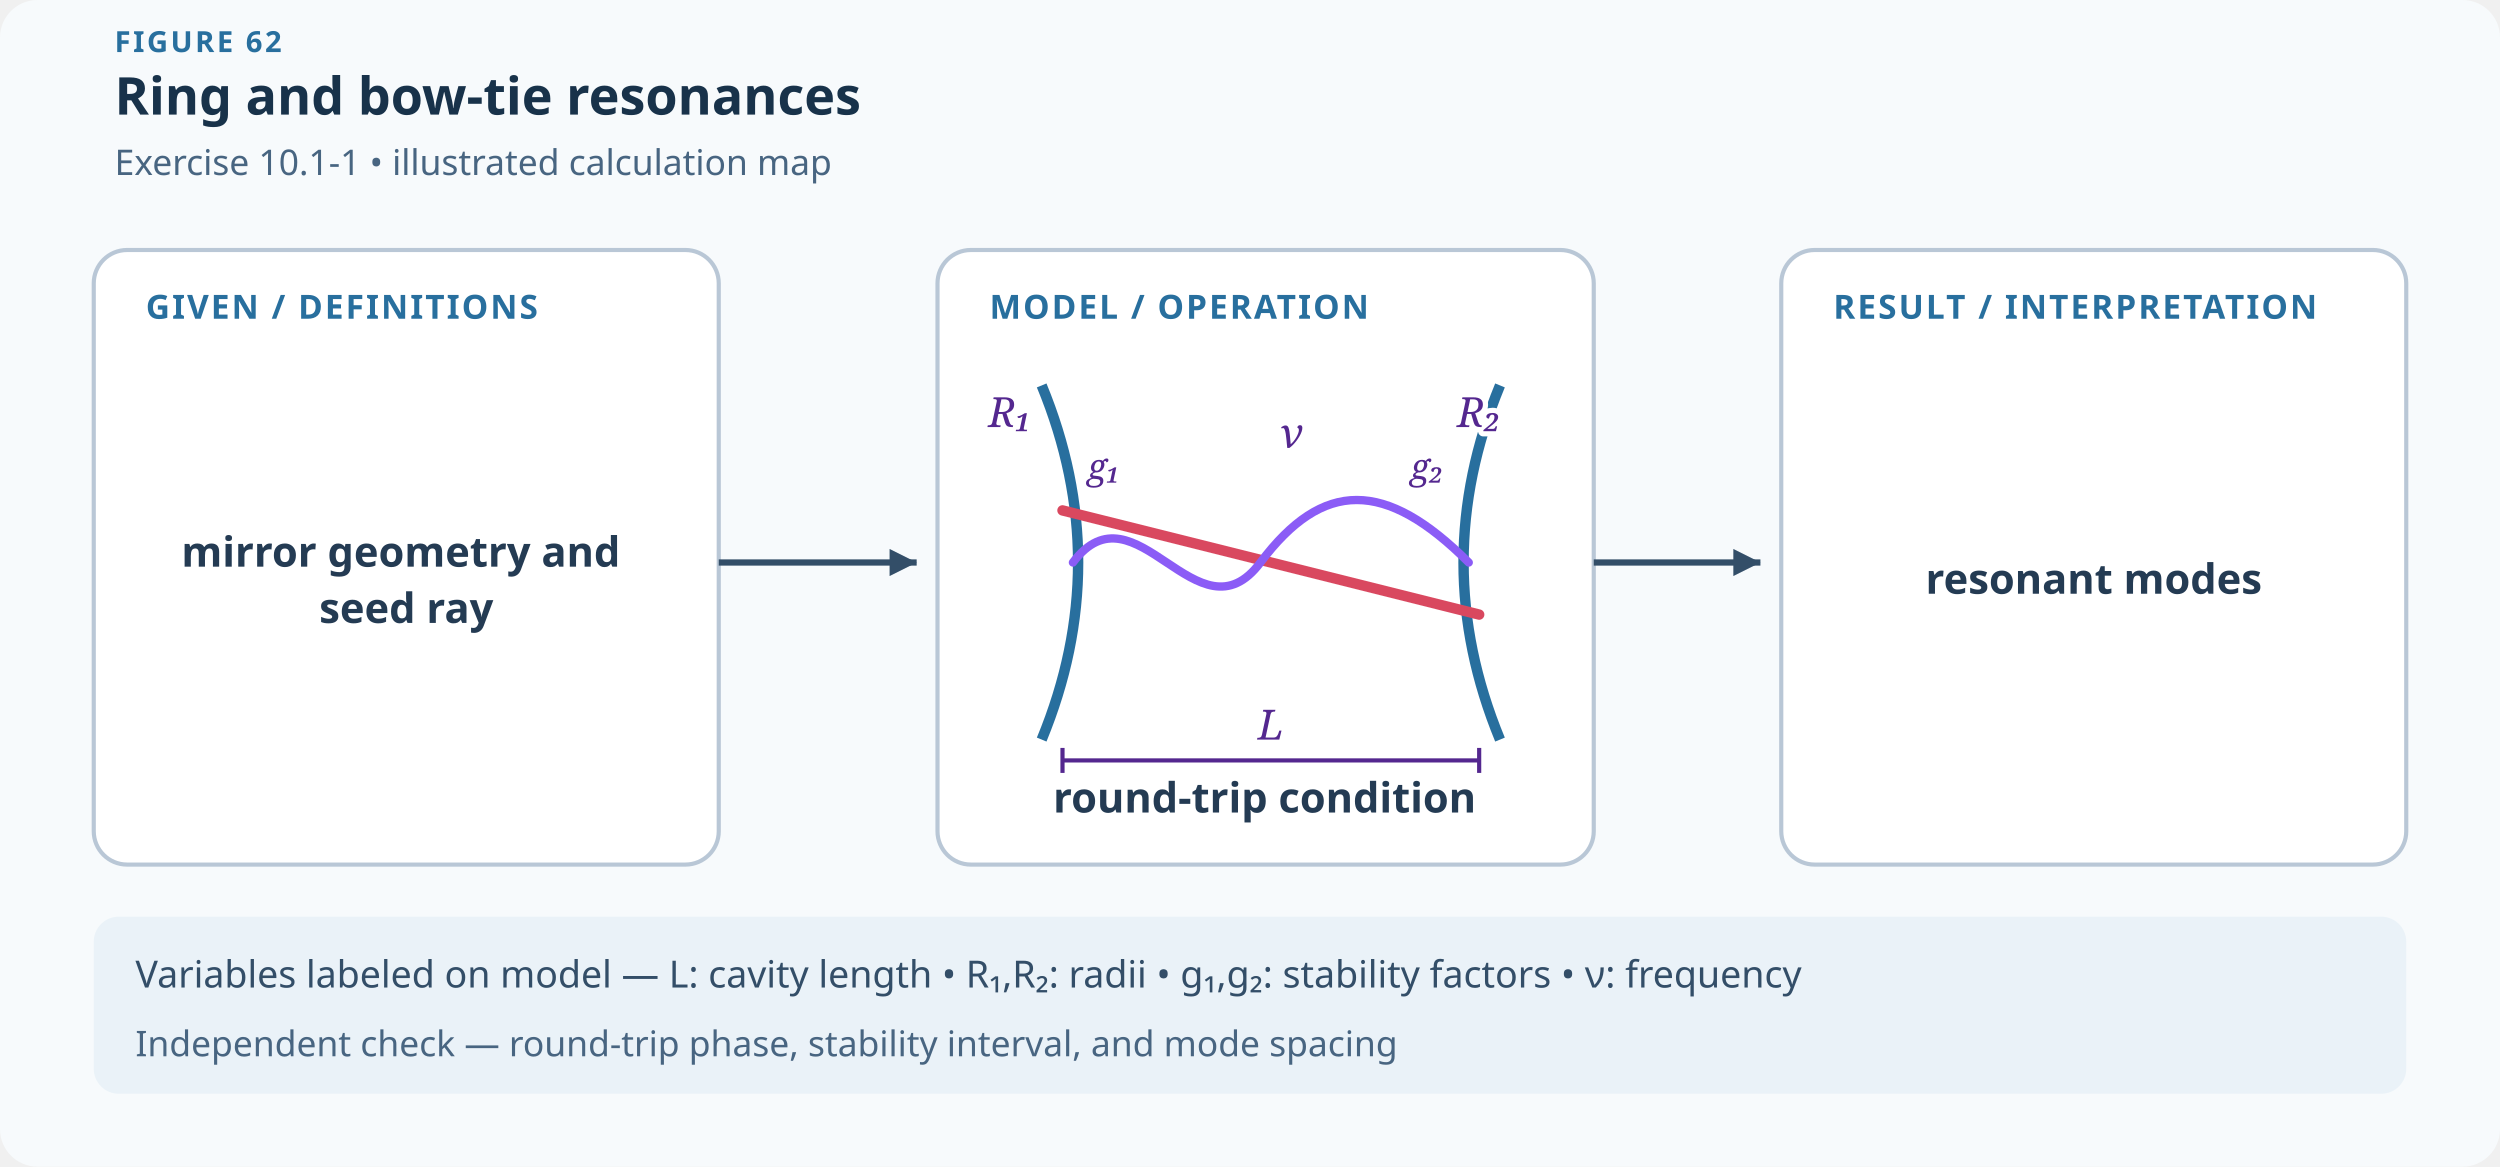
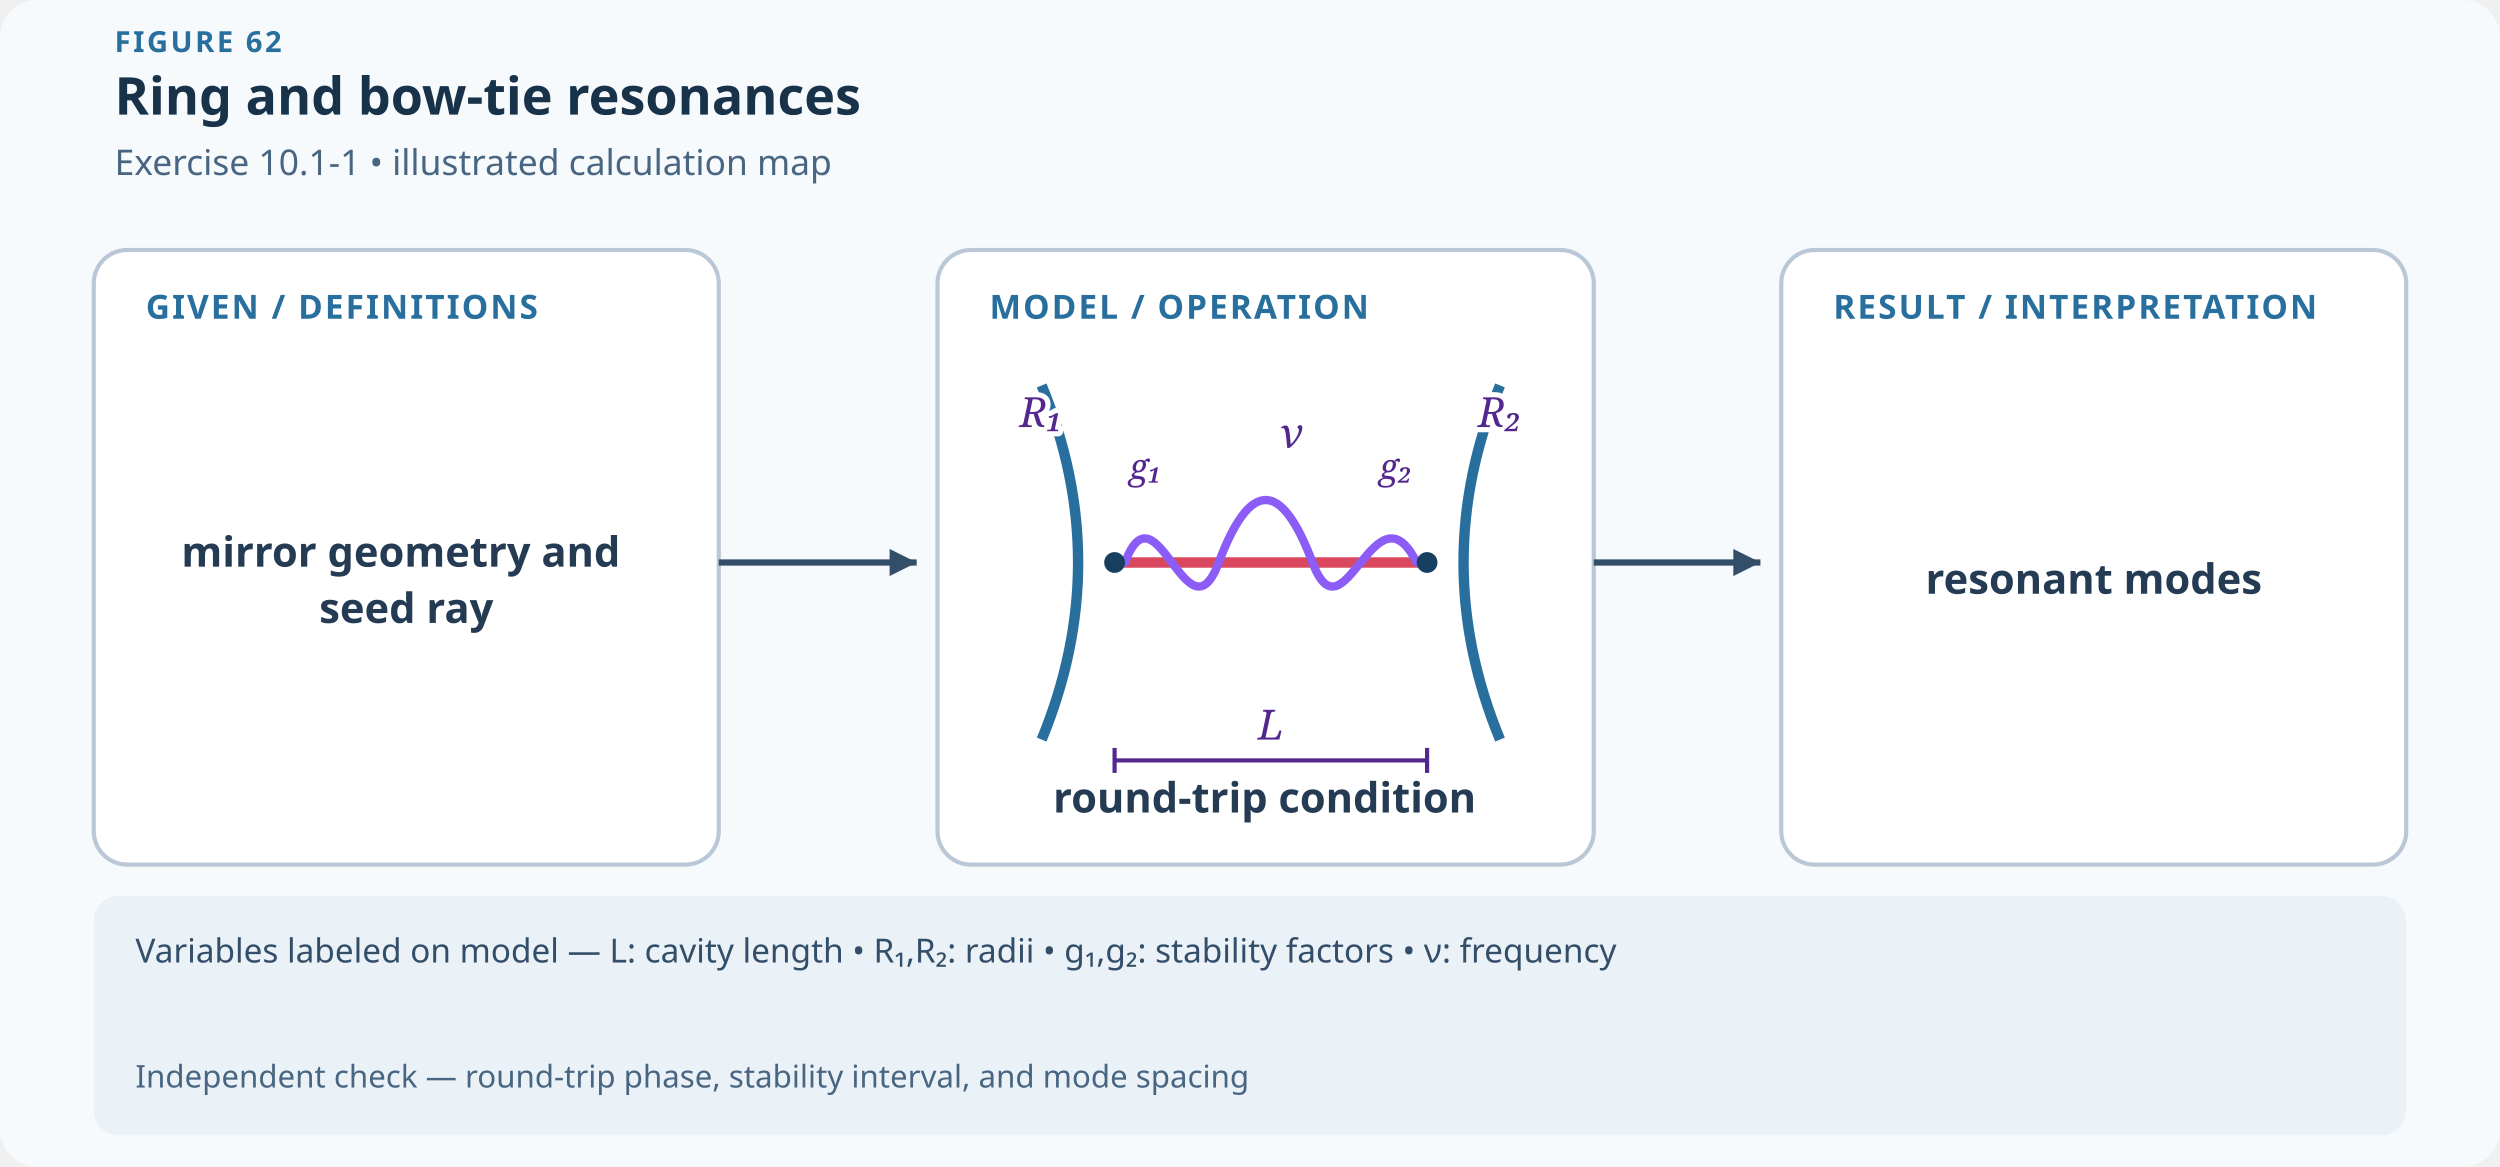
<svg xmlns="http://www.w3.org/2000/svg" width="1200" height="560" viewBox="0 0 1200 560" role="img" aria-labelledby="title desc" data-category="resonator" data-figure="62">
  <defs>
    <style>
-       .bg{fill:#f7fafc}.card{fill:#fff;stroke:#b9c7d6;stroke-width:2}.band{fill:#eaf2f8}.figureid{font:700 14px sans-serif;fill:#286f9e;letter-spacing:1.2px}.head{font:700 25px sans-serif;fill:#18324a}.sub{font:17px sans-serif;fill:#486581}.tag{font:700 16px sans-serif;fill:#286f9e;letter-spacing:1px}.label{font:700 20px sans-serif;fill:#243b53;text-anchor:middle}.legend{font:18px sans-serif;fill:#334e68}.check{font:17px sans-serif;fill:#486581}.accent{fill:none;stroke:#d9485f;stroke-width:5;stroke-linecap:round;stroke-linejoin:round}.accent2{fill:none;stroke:#8b5cf6;stroke-width:4;stroke-linecap:round;stroke-linejoin:round}.optic{fill:none;stroke:#286f9e;stroke-width:5}.thin{fill:none;stroke:#61788a;stroke-width:3}.axis{fill:none;stroke:#8295a5;stroke-width:2}.point{fill:#173f5f}.iconbox{fill:#edf7ff;stroke:#286f9e;stroke-width:3}.opticfill{fill:#286f9e}.layer1{fill:#d9ecff;stroke:#286f9e;stroke-width:2}.layer2{fill:#e7f7ee;stroke:#2b7a78;stroke-width:2}.icontext{font:italic 22px serif;fill:#6d28d9}.var{font:italic 20px serif;fill:#54278f;text-anchor:middle;paint-order:stroke;stroke:#fff;stroke-width:5px;stroke-linejoin:round}.smallvar{font-size:17px}.callout{fill:none;stroke:#54278f;stroke-width:2}.tick{fill:none;stroke:#54278f;stroke-width:2}.flow{stroke:#334e68;stroke-width:3;marker-end:url(#arrow)}
+       .bg{fill:#f7fafc}.card{fill:#fff;stroke:#b9c7d6;stroke-width:2}.band{fill:#eaf2f8}.figureid{font:700 14px sans-serif;fill:#286f9e;letter-spacing:1.2px}.head{font:700 25px sans-serif;fill:#18324a}.sub{font:17px sans-serif;fill:#486581}.tag{font:700 16px sans-serif;fill:#286f9e;letter-spacing:1px}.label{font:700 20px sans-serif;fill:#243b53;text-anchor:middle}.legend{font:16px sans-serif;fill:#334e68}.check{font:15px sans-serif;fill:#486581}.accent{fill:none;stroke:#d9485f;stroke-width:5;stroke-linecap:round;stroke-linejoin:round}.accent2{fill:none;stroke:#8b5cf6;stroke-width:4;stroke-linecap:round;stroke-linejoin:round}.optic{fill:none;stroke:#286f9e;stroke-width:5}.thin{fill:none;stroke:#61788a;stroke-width:3}.axis{fill:none;stroke:#8295a5;stroke-width:2}.point{fill:#173f5f}.iconbox{fill:#edf7ff;stroke:#286f9e;stroke-width:3}.opticfill{fill:#286f9e}.layer1{fill:#d9ecff;stroke:#286f9e;stroke-width:2}.layer2{fill:#e7f7ee;stroke:#2b7a78;stroke-width:2}.icontext{font:italic 22px serif;fill:#6d28d9}.var{font:italic 20px serif;fill:#54278f;text-anchor:middle;paint-order:stroke;stroke:#fff;stroke-width:5px;stroke-linejoin:round}.smallvar{font-size:17px}.annotation{font:14px sans-serif;fill:#486581;text-anchor:middle;paint-order:stroke;stroke:#fff;stroke-width:4px}.callout{fill:none;stroke:#54278f;stroke-width:2}.tick{fill:none;stroke:#54278f;stroke-width:2}.flow{stroke:#334e68;stroke-width:3;marker-end:url(#arrow)}
    </style>
    <marker id="arrow" markerUnits="userSpaceOnUse" markerWidth="13" markerHeight="13" refX="13" refY="6.5" orient="auto">
      <path d="M0,0 L13,6.5 L0,13 Z" fill="#334e68" />
    </marker>
  </defs>
  <rect class="bg" width="1200" height="560" rx="18" />
  <text class="figureid" x="55" y="25">FIGURE 62</text>
  <text class="head" x="55" y="55">Ring and bow-tie resonances</text>
  <text class="sub" x="55" y="84">Exercise 10.1-1 • illustrated calculation map</text>
  <rect class="card" x="45" y="120" width="300" height="295" rx="16" />
  <rect class="card" x="450" y="120" width="315" height="295" rx="16" />
  <rect class="card" x="855" y="120" width="300" height="295" rx="16" />
  <text class="tag" x="70" y="153">GIVEN / DEFINITIONS</text>
  <text class="tag" x="475" y="153">MODEL / OPERATION</text>
  <text class="tag" x="880" y="153">RESULT / INTERPRETATION</text>
  <text class="label" x="195">
    <tspan x="195" y="272">mirror geometry and</tspan>
    <tspan x="195" y="299">seed ray</tspan>
  </text>
  <text class="label" x="607">
    <tspan x="607" y="390">round-trip condition</tspan>
  </text>
  <text class="label" x="1005">
    <tspan x="1005" y="285">resonant modes</tspan>
  </text>
  <line class="flow" x1="345" y1="270" x2="440" y2="270" />
  <line class="flow" x1="765" y1="270" x2="845" y2="270" />
  <path class="optic" d="M500 185 Q535 270 500 355 M720 185 Q685 270 720 355" />
-   <path class="accent" d="M510 245 L710 295 M710 295 L510 245" />
-   <path class="accent2" d="M515 270 C545 230 575 310 605 270 S665 230 705 270" />
+   <path class="accent" d="M535 270 H685" />
+   <path class="accent2" d="M540 270 C555 230 570 310 585 270 S615 230 630 270 S660 230 680 270" />
+   <circle class="point" cx="535" cy="270" r="5" />
+   <circle class="point" cx="685" cy="270" r="5" />
  <g id="variable-labels">
-     <line class="callout" x1="510" y1="365" x2="710" y2="365" />
-     <path class="tick" d="M510 359 V371 M710 359 V371" />
+     <line class="callout" x1="535" y1="365" x2="685" y2="365" />
+     <path class="tick" d="M535 359 V371 M685 359 V371" />
    <text class="var" x="610" y="355">L</text>
-     <text class="var" x="485" y="205">R₁</text>
-     <text class="var" x="710" y="205">R₂</text>
-     <text class="var smallvar" x="530" y="230">g₁</text>
-     <text class="var smallvar" x="685" y="230">g₂</text>
+     <text class="var" x="500" y="205">R₁</text>
+     <text class="var" x="720" y="205">R₂</text>
+     <text class="var smallvar" x="550" y="230">g₁</text>
+     <text class="var smallvar" x="670" y="230">g₂</text>
    <text class="var" x="620" y="215">ν</text>
  </g>
-   <rect class="band" x="45" y="440" width="1110" height="85" rx="12" />
-   <text class="legend" x="65" y="474">Variables labeled on model — L: cavity length • R₁,R₂: radii • g₁,g₂: stability factors • ν: frequency</text>
-   <text class="check" x="65" y="507">Independent check — round-trip phase, stability interval, and mode spacing</text>
+   <rect class="band" x="45" y="430" width="1110" height="115" rx="12" />
+   <text class="legend" x="65">
+     <tspan x="65" y="462">Variables labeled on model — L: cavity length • R₁,R₂: radii • g₁,g₂: stability factors • ν: frequency</tspan>
+   </text>
+   <text class="check" x="65">
+     <tspan x="65" y="522">Independent check — round-trip phase, stability interval, and mode spacing</tspan>
+   </text>
</svg>
